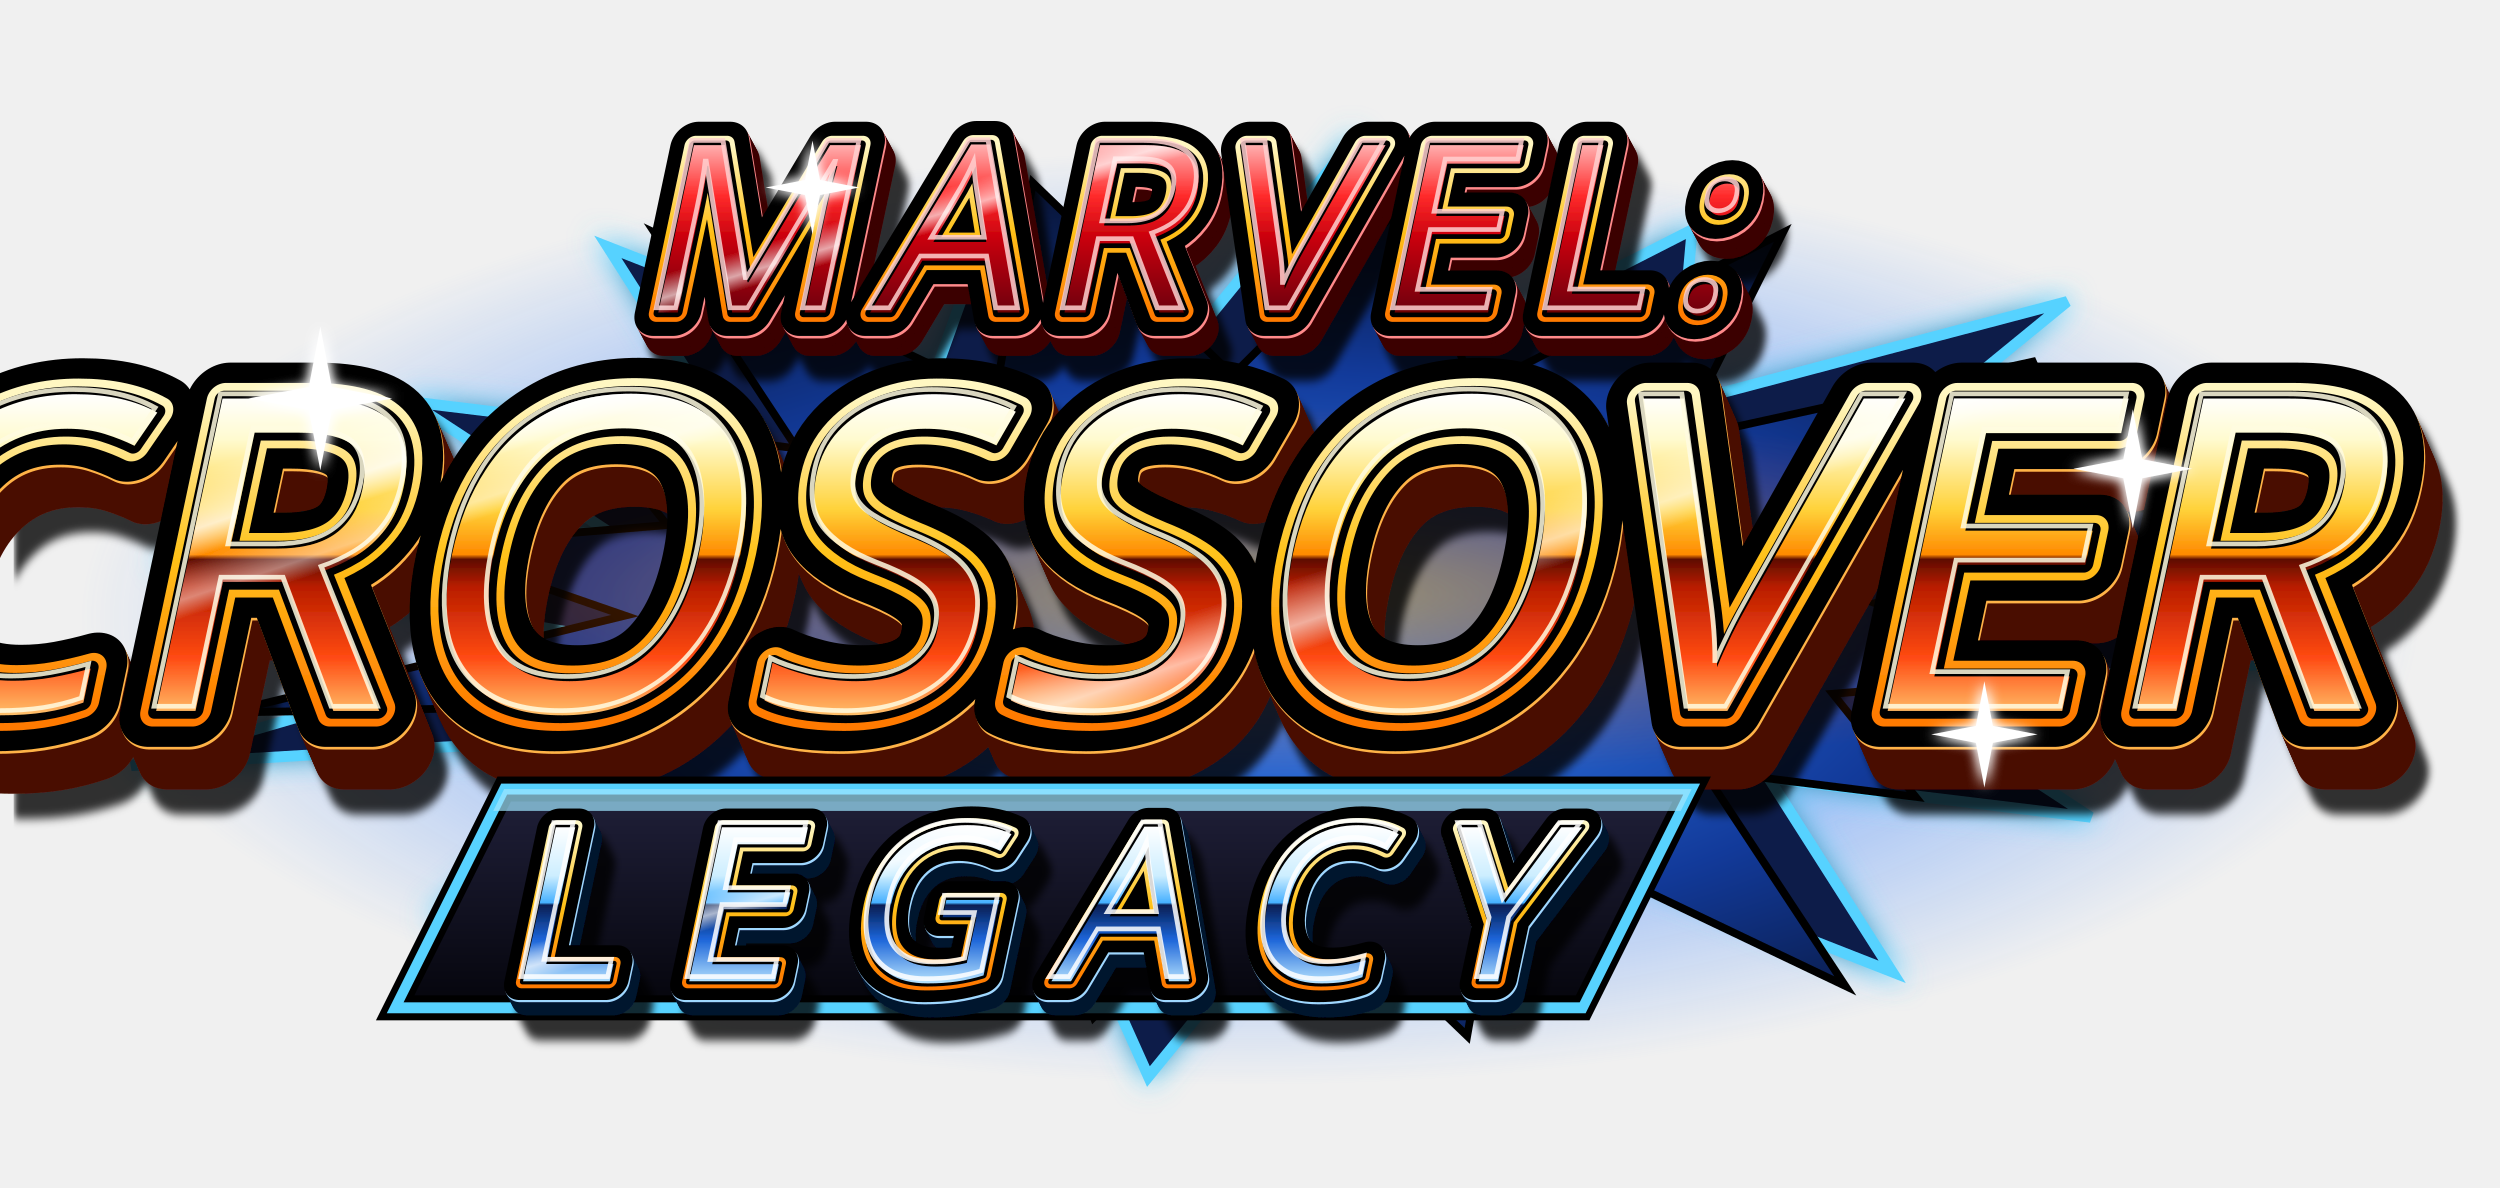
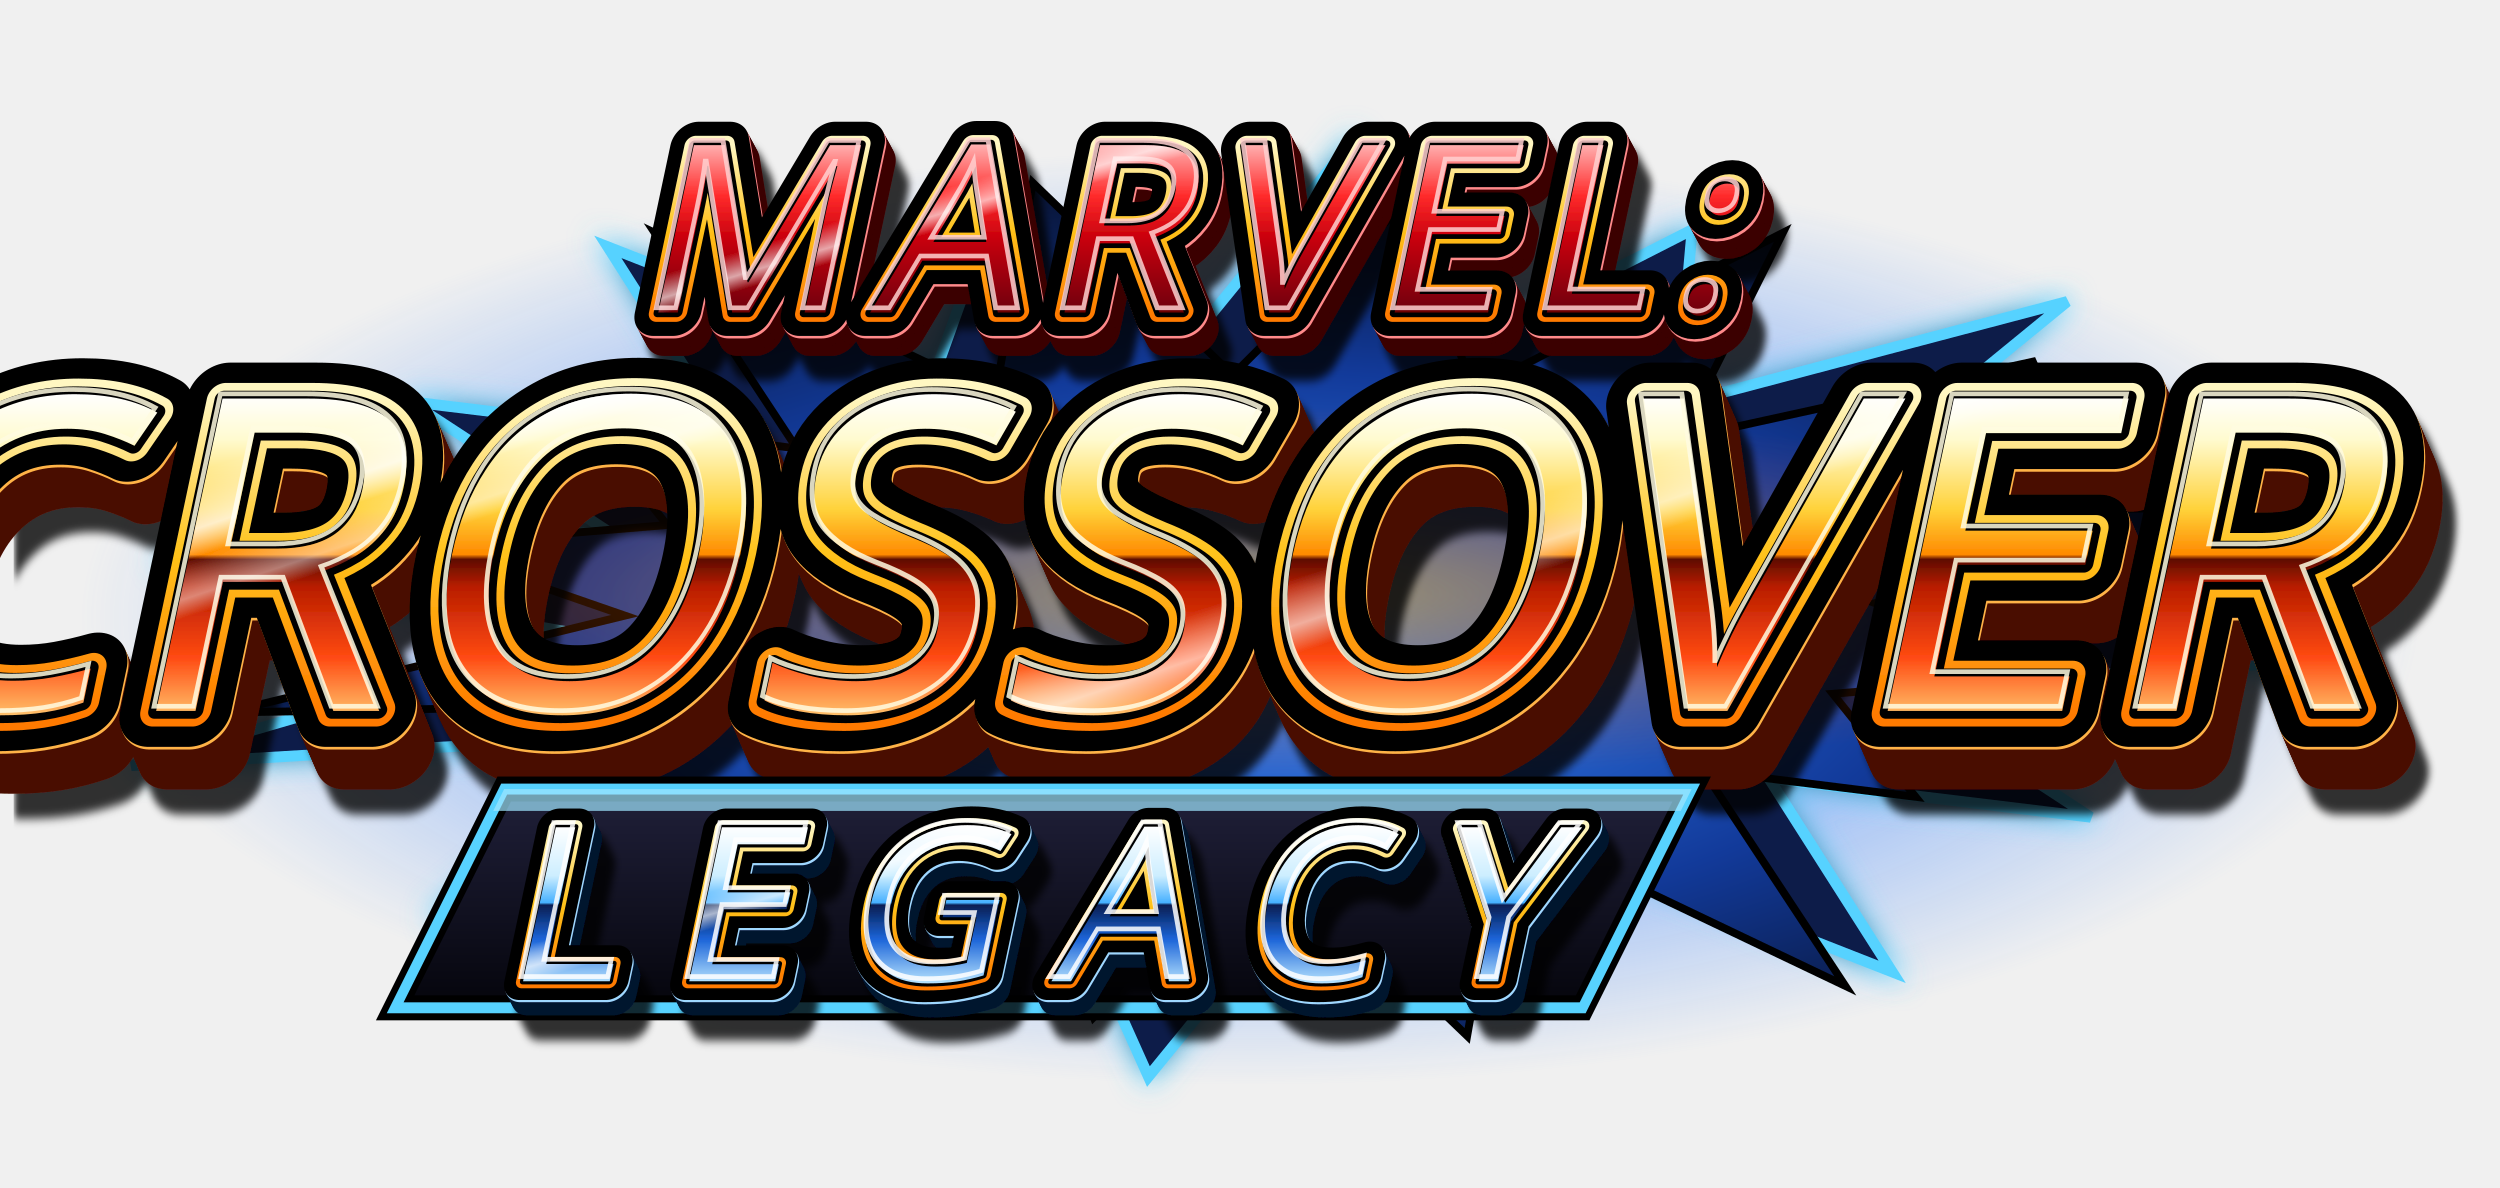
<svg xmlns="http://www.w3.org/2000/svg" viewBox="0 0 1600 760" width="1600" height="760">
  <defs>
    <linearGradient id="fire" x1="0" y1="0" x2="0" y2="1">
      <stop offset="0" stop-color="#ffffff" />
      <stop offset="0.14" stop-color="#fffbd0" />
      <stop offset="0.36" stop-color="#ffd23a" />
      <stop offset="0.5" stop-color="#ff8a00" />
      <stop offset="0.515" stop-color="#5e0c00" />
      <stop offset="0.6" stop-color="#b81d00" />
      <stop offset="0.82" stop-color="#ff4a12" />
      <stop offset="1" stop-color="#ffc06a" />
    </linearGradient>
    <linearGradient id="steel" x1="0" y1="0" x2="0" y2="1">
      <stop offset="0" stop-color="#ffffff" />
      <stop offset="0.32" stop-color="#cdeeff" />
      <stop offset="0.49" stop-color="#46b0ff" />
      <stop offset="0.505" stop-color="#071e52" />
      <stop offset="0.72" stop-color="#1c64d8" />
      <stop offset="1" stop-color="#b6e4ff" />
    </linearGradient>
    <linearGradient id="red" x1="0" y1="0" x2="0" y2="1">
      <stop offset="0" stop-color="#ffb0b0" />
      <stop offset="0.3" stop-color="#ff2b2b" />
      <stop offset="0.55" stop-color="#c8000c" />
      <stop offset="1" stop-color="#6a0006" />
    </linearGradient>
    <linearGradient id="rim" x1="0" y1="0" x2="0" y2="1">
      <stop offset="0" stop-color="#fff7c2" />
      <stop offset="0.5" stop-color="#ffc21a" />
      <stop offset="1" stop-color="#ff7a00" />
    </linearGradient>
    <linearGradient id="shineL" x1="0" y1="0" x2="1" y2="0.35">
      <stop offset="0.18" stop-color="#fff" stop-opacity="0" />
      <stop offset="0.24" stop-color="#fff" stop-opacity="0.75" />
      <stop offset="0.27" stop-color="#fff" stop-opacity="0" />
      <stop offset="0.31" stop-color="#fff" stop-opacity="0.45" />
      <stop offset="0.33" stop-color="#fff" stop-opacity="0" />
      <stop offset="0.68" stop-color="#fff" stop-opacity="0" />
      <stop offset="0.73" stop-color="#fff" stop-opacity="0.6" />
      <stop offset="0.76" stop-color="#fff" stop-opacity="0" />
    </linearGradient>
    <linearGradient id="shineS" x1="0" y1="0" x2="1" y2="0.5">
      <stop offset="0.3" stop-color="#fff" stop-opacity="0" />
      <stop offset="0.36" stop-color="#fff" stop-opacity="0.65" />
      <stop offset="0.4" stop-color="#fff" stop-opacity="0" />
    </linearGradient>
    <linearGradient id="ribbon" x1="0" y1="0" x2="0" y2="1">
      <stop offset="0" stop-color="#20203a" />
      <stop offset="1" stop-color="#05050c" />
    </linearGradient>
    <radialGradient id="burst" cx="0.5" cy="0.5" r="0.5">
      <stop offset="0" stop-color="#7fe3ff" stop-opacity="0.95" />
      <stop offset="0.45" stop-color="#2b7bff" stop-opacity="0.55" />
      <stop offset="1" stop-color="#2b7bff" stop-opacity="0" />
    </radialGradient>
    <radialGradient id="core" cx="0.5" cy="0.55" r="0.55">
      <stop offset="0" stop-color="#3a8cff" />
      <stop offset="0.6" stop-color="#123a9a" />
      <stop offset="1" stop-color="#081436" />
    </radialGradient>
    <radialGradient id="heat" cx="0.5" cy="0.5" r="0.5">
      <stop offset="0" stop-color="#ffb000" stop-opacity="0.55" />
      <stop offset="1" stop-color="#ff4000" stop-opacity="0" />
    </radialGradient>
    <filter id="glow" x="-20%" y="-40%" width="140%" height="180%">
      <feGaussianBlur stdDeviation="9" result="b" />
      <feMerge>
        <feMergeNode in="b" />
        <feMergeNode in="SourceGraphic" />
      </feMerge>
    </filter>
    <filter id="glintglow" x="-100%" y="-100%" width="300%" height="300%">
      <feGaussianBlur stdDeviation="4" result="b" />
      <feMerge>
        <feMergeNode in="b" />
        <feMergeNode in="b" />
        <feMergeNode in="SourceGraphic" />
      </feMerge>
    </filter>
    <filter id="shadow" x="-10%" y="-20%" width="120%" height="150%">
      <feDropShadow dx="12" dy="16" stdDeviation="3" flood-color="#000" flood-opacity="0.8" />
    </filter>
  </defs>
  <ellipse cx="800" cy="395" rx="760" ry="300" fill="url(#burst)" />
  <polygon points="865,91 926,227 1083,147 1073,259 1323,193 1180,310 1516,290 1228,374 1498,422 1211,440 1338,523 1132,498 1211,622 1002,540 965,643 841,559 735,689 674,553 517,633 527,521 277,587 420,470 84,490 372,406 102,358 389,340 262,257 468,282 389,158 598,240 635,137 759,221" fill="#0b1a4a" stroke="#57d2ff" stroke-width="7" stroke-linejoin="miter" filter="url(#glow)" />
  <polygon points="900,129 943,250 1141,149 1075,281 1303,231 1165,329 1455,324 1200,386 1330,431 1173,444 1226,510 1090,493 1181,631 963,527 939,663 811,540 700,651 657,530 459,631 525,499 297,549 435,451 145,456 400,394 270,349 427,336 374,270 510,287 419,149 637,253 661,117 789,240" fill="url(#core)" stroke="#000" stroke-width="5" stroke-linejoin="miter" />
  <ellipse cx="800" cy="380" rx="640" ry="120" fill="url(#heat)" />
  <g transform="translate(800 0) skewX(-12) translate(-800 0)">
    <g filter="url(#shadow)">
      <text x="809.6" y="212.8" font-size="150" letter-spacing="14" text-anchor="middle" font-family="Impact, 'Arial Black', sans-serif" fill="#3a0004" stroke="#3a0004" stroke-width="30" stroke-linejoin="round">MARVEL:</text>
      <text x="808.4" y="211.2" font-size="150" letter-spacing="14" text-anchor="middle" font-family="Impact, 'Arial Black', sans-serif" fill="#3a0004" stroke="#3a0004" stroke-width="30" stroke-linejoin="round">MARVEL:</text>
      <text x="807.2" y="209.6" font-size="150" letter-spacing="14" text-anchor="middle" font-family="Impact, 'Arial Black', sans-serif" fill="#3a0004" stroke="#3a0004" stroke-width="30" stroke-linejoin="round">MARVEL:</text>
      <text x="806.0" y="208.0" font-size="150" letter-spacing="14" text-anchor="middle" font-family="Impact, 'Arial Black', sans-serif" fill="#3a0004" stroke="#3a0004" stroke-width="30" stroke-linejoin="round">MARVEL:</text>
      <text x="804.8" y="206.4" font-size="150" letter-spacing="14" text-anchor="middle" font-family="Impact, 'Arial Black', sans-serif" fill="#3a0004" stroke="#3a0004" stroke-width="30" stroke-linejoin="round">MARVEL:</text>
      <text x="803.6" y="204.8" font-size="150" letter-spacing="14" text-anchor="middle" font-family="Impact, 'Arial Black', sans-serif" fill="#3a0004" stroke="#3a0004" stroke-width="30" stroke-linejoin="round">MARVEL:</text>
      <text x="802.4" y="203.2" font-size="150" letter-spacing="14" text-anchor="middle" font-family="Impact, 'Arial Black', sans-serif" fill="#3a0004" stroke="#3a0004" stroke-width="30" stroke-linejoin="round">MARVEL:</text>
      <text x="801.2" y="201.6" font-size="150" letter-spacing="14" text-anchor="middle" font-family="Impact, 'Arial Black', sans-serif" fill="#ff8a8a" stroke="#ff8a8a" stroke-width="30" stroke-linejoin="round">MARVEL:</text>
      <text x="800" y="200" font-size="150" letter-spacing="14" text-anchor="middle" font-family="Impact, 'Arial Black', sans-serif" fill="none" stroke="#000" stroke-width="30" stroke-linejoin="round">MARVEL:</text>
      <text x="800" y="200" font-size="150" letter-spacing="14" text-anchor="middle" font-family="Impact, 'Arial Black', sans-serif" fill="none" stroke="url(#rim)" stroke-width="12" stroke-linejoin="round">MARVEL:</text>
      <text x="800" y="200" font-size="150" letter-spacing="14" text-anchor="middle" font-family="Impact, 'Arial Black', sans-serif" fill="none" stroke="#000" stroke-width="6" stroke-linejoin="round">MARVEL:</text>
      <text x="800" y="200" font-size="150" letter-spacing="14" text-anchor="middle" font-family="Impact, 'Arial Black', sans-serif" fill="url(#red)">MARVEL:</text>
      <text x="798" y="197" font-size="150" letter-spacing="14" text-anchor="middle" font-family="Impact, 'Arial Black', sans-serif" fill="none" stroke="#ffd0d0" stroke-width="3" opacity="0.85">MARVEL:</text>
      <text x="800" y="200" font-size="150" letter-spacing="14" text-anchor="middle" font-family="Impact, 'Arial Black', sans-serif" fill="url(#shineS)">MARVEL:</text>
    </g>
    <g filter="url(#shadow)">
      <text x="817.6" y="482.2" font-size="280" letter-spacing="4" text-anchor="middle" font-family="Impact, 'Arial Black', sans-serif" fill="#4a0d00" stroke="#4a0d00" stroke-width="46" stroke-linejoin="round">CROSSOVER</text>
      <text x="816.5" y="480.5" font-size="280" letter-spacing="4" text-anchor="middle" font-family="Impact, 'Arial Black', sans-serif" fill="#4a0d00" stroke="#4a0d00" stroke-width="46" stroke-linejoin="round">CROSSOVER</text>
      <text x="815.4" y="478.8" font-size="280" letter-spacing="4" text-anchor="middle" font-family="Impact, 'Arial Black', sans-serif" fill="#4a0d00" stroke="#4a0d00" stroke-width="46" stroke-linejoin="round">CROSSOVER</text>
      <text x="814.3" y="477.1" font-size="280" letter-spacing="4" text-anchor="middle" font-family="Impact, 'Arial Black', sans-serif" fill="#4a0d00" stroke="#4a0d00" stroke-width="46" stroke-linejoin="round">CROSSOVER</text>
      <text x="813.2" y="475.4" font-size="280" letter-spacing="4" text-anchor="middle" font-family="Impact, 'Arial Black', sans-serif" fill="#4a0d00" stroke="#4a0d00" stroke-width="46" stroke-linejoin="round">CROSSOVER</text>
      <text x="812.1" y="473.7" font-size="280" letter-spacing="4" text-anchor="middle" font-family="Impact, 'Arial Black', sans-serif" fill="#4a0d00" stroke="#4a0d00" stroke-width="46" stroke-linejoin="round">CROSSOVER</text>
      <text x="811.0" y="472.0" font-size="280" letter-spacing="4" text-anchor="middle" font-family="Impact, 'Arial Black', sans-serif" fill="#4a0d00" stroke="#4a0d00" stroke-width="46" stroke-linejoin="round">CROSSOVER</text>
      <text x="809.9" y="470.3" font-size="280" letter-spacing="4" text-anchor="middle" font-family="Impact, 'Arial Black', sans-serif" fill="#4a0d00" stroke="#4a0d00" stroke-width="46" stroke-linejoin="round">CROSSOVER</text>
      <text x="808.8" y="468.6" font-size="280" letter-spacing="4" text-anchor="middle" font-family="Impact, 'Arial Black', sans-serif" fill="#4a0d00" stroke="#4a0d00" stroke-width="46" stroke-linejoin="round">CROSSOVER</text>
      <text x="807.7" y="466.9" font-size="280" letter-spacing="4" text-anchor="middle" font-family="Impact, 'Arial Black', sans-serif" fill="#4a0d00" stroke="#4a0d00" stroke-width="46" stroke-linejoin="round">CROSSOVER</text>
      <text x="806.6" y="465.2" font-size="280" letter-spacing="4" text-anchor="middle" font-family="Impact, 'Arial Black', sans-serif" fill="#4a0d00" stroke="#4a0d00" stroke-width="46" stroke-linejoin="round">CROSSOVER</text>
      <text x="805.5" y="463.5" font-size="280" letter-spacing="4" text-anchor="middle" font-family="Impact, 'Arial Black', sans-serif" fill="#4a0d00" stroke="#4a0d00" stroke-width="46" stroke-linejoin="round">CROSSOVER</text>
      <text x="804.4" y="461.8" font-size="280" letter-spacing="4" text-anchor="middle" font-family="Impact, 'Arial Black', sans-serif" fill="#4a0d00" stroke="#4a0d00" stroke-width="46" stroke-linejoin="round">CROSSOVER</text>
      <text x="803.3" y="460.1" font-size="280" letter-spacing="4" text-anchor="middle" font-family="Impact, 'Arial Black', sans-serif" fill="#4a0d00" stroke="#4a0d00" stroke-width="46" stroke-linejoin="round">CROSSOVER</text>
      <text x="802.2" y="458.4" font-size="280" letter-spacing="4" text-anchor="middle" font-family="Impact, 'Arial Black', sans-serif" fill="#4a0d00" stroke="#4a0d00" stroke-width="46" stroke-linejoin="round">CROSSOVER</text>
      <text x="801.1" y="456.7" font-size="280" letter-spacing="4" text-anchor="middle" font-family="Impact, 'Arial Black', sans-serif" fill="#ffb347" stroke="#ffb347" stroke-width="46" stroke-linejoin="round">CROSSOVER</text>
      <text x="800" y="455" font-size="280" letter-spacing="4" text-anchor="middle" font-family="Impact, 'Arial Black', sans-serif" fill="none" stroke="#000" stroke-width="46" stroke-linejoin="round">CROSSOVER</text>
      <text x="800" y="455" font-size="280" letter-spacing="4" text-anchor="middle" font-family="Impact, 'Arial Black', sans-serif" fill="none" stroke="url(#rim)" stroke-width="20" stroke-linejoin="round">CROSSOVER</text>
      <text x="800" y="455" font-size="280" letter-spacing="4" text-anchor="middle" font-family="Impact, 'Arial Black', sans-serif" fill="none" stroke="#000" stroke-width="10" stroke-linejoin="round">CROSSOVER</text>
      <text x="800" y="455" font-size="280" letter-spacing="4" text-anchor="middle" font-family="Impact, 'Arial Black', sans-serif" fill="url(#fire)">CROSSOVER</text>
      <text x="798" y="452" font-size="280" letter-spacing="4" text-anchor="middle" font-family="Impact, 'Arial Black', sans-serif" fill="none" stroke="#fffbe0" stroke-width="3" opacity="0.85">CROSSOVER</text>
      <text x="800" y="455" font-size="280" letter-spacing="4" text-anchor="middle" font-family="Impact, 'Arial Black', sans-serif" fill="url(#shineL)">CROSSOVER</text>
    </g>
    <polygon points="430,505 1190,505 1150,645 390,645" fill="url(#ribbon)" stroke="#000" stroke-width="16" />
    <polygon points="430,505 1190,505 1150,645 390,645" fill="none" stroke="#57d2ff" stroke-width="7" />
    <polygon points="430,505 1190,505 1186,519 426,519" fill="#9fe6ff" opacity="0.7" />
    <g filter="url(#shadow)">
      <text x="797.0" y="637.8" font-size="138" letter-spacing="34" text-anchor="middle" font-family="Impact, 'Arial Black', sans-serif" fill="#04122e" stroke="#04122e" stroke-width="24" stroke-linejoin="round">LEGACY</text>
      <text x="796.0" y="636.4" font-size="138" letter-spacing="34" text-anchor="middle" font-family="Impact, 'Arial Black', sans-serif" fill="#04122e" stroke="#04122e" stroke-width="24" stroke-linejoin="round">LEGACY</text>
      <text x="795.0" y="635.0" font-size="138" letter-spacing="34" text-anchor="middle" font-family="Impact, 'Arial Black', sans-serif" fill="#04122e" stroke="#04122e" stroke-width="24" stroke-linejoin="round">LEGACY</text>
      <text x="794.0" y="633.6" font-size="138" letter-spacing="34" text-anchor="middle" font-family="Impact, 'Arial Black', sans-serif" fill="#04122e" stroke="#04122e" stroke-width="24" stroke-linejoin="round">LEGACY</text>
      <text x="793.0" y="632.2" font-size="138" letter-spacing="34" text-anchor="middle" font-family="Impact, 'Arial Black', sans-serif" fill="#04122e" stroke="#04122e" stroke-width="24" stroke-linejoin="round">LEGACY</text>
      <text x="792.0" y="630.8" font-size="138" letter-spacing="34" text-anchor="middle" font-family="Impact, 'Arial Black', sans-serif" fill="#04122e" stroke="#04122e" stroke-width="24" stroke-linejoin="round">LEGACY</text>
      <text x="791.0" y="629.4" font-size="138" letter-spacing="34" text-anchor="middle" font-family="Impact, 'Arial Black', sans-serif" fill="#9fd8ff" stroke="#9fd8ff" stroke-width="24" stroke-linejoin="round">LEGACY</text>
      <text x="790" y="628" font-size="138" letter-spacing="34" text-anchor="middle" font-family="Impact, 'Arial Black', sans-serif" fill="none" stroke="#000" stroke-width="24" stroke-linejoin="round">LEGACY</text>
      <text x="790" y="628" font-size="138" letter-spacing="34" text-anchor="middle" font-family="Impact, 'Arial Black', sans-serif" fill="none" stroke="url(#rim)" stroke-width="9" stroke-linejoin="round">LEGACY</text>
      <text x="790" y="628" font-size="138" letter-spacing="34" text-anchor="middle" font-family="Impact, 'Arial Black', sans-serif" fill="none" stroke="#000" stroke-width="4" stroke-linejoin="round">LEGACY</text>
      <text x="790" y="628" font-size="138" letter-spacing="34" text-anchor="middle" font-family="Impact, 'Arial Black', sans-serif" fill="url(#steel)">LEGACY</text>
      <text x="788" y="625" font-size="138" letter-spacing="34" text-anchor="middle" font-family="Impact, 'Arial Black', sans-serif" fill="none" stroke="#ffffff" stroke-width="3" opacity="0.85">LEGACY</text>
      <text x="790" y="628" font-size="138" letter-spacing="34" text-anchor="middle" font-family="Impact, 'Arial Black', sans-serif" fill="url(#shineS)">LEGACY</text>
    </g>
  </g>
-   <path d="M205,209 L212.36,247.64 L251,255 L212.36,262.36 L205,301 L197.64,262.36 L159,255 L197.64,247.64 Z" fill="#fff" filter="url(#glintglow)" />
-   <path d="M1365,262 L1371.08,293.92 L1403,300 L1371.08,306.08 L1365,338 L1358.92,306.08 L1327,300 L1358.92,293.92 Z" fill="#fff" filter="url(#glintglow)" />
-   <path d="M520,90 L524.8,115.2 L550,120 L524.8,124.8 L520,150 L515.2,124.8 L490,120 L515.2,115.2 Z" fill="#fff" filter="url(#glintglow)" />
-   <path d="M1270,436 L1275.44,464.56 L1304,470 L1275.44,475.44 L1270,504 L1264.56,475.44 L1236,470 L1264.56,464.56 Z" fill="#fff" filter="url(#glintglow)" />
</svg>
